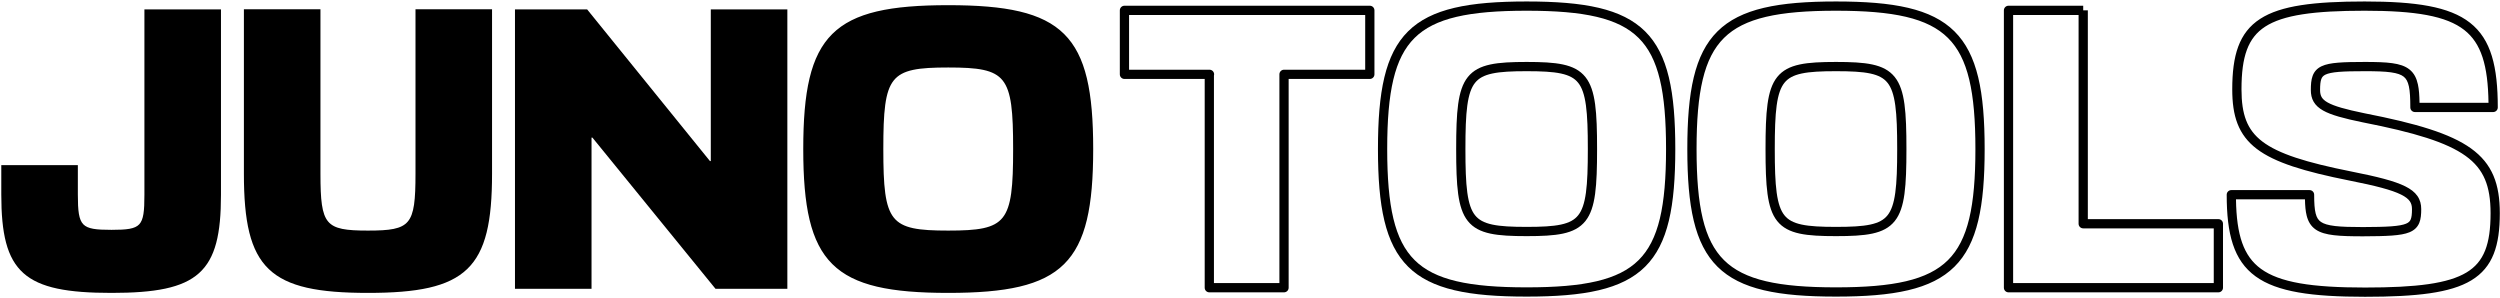
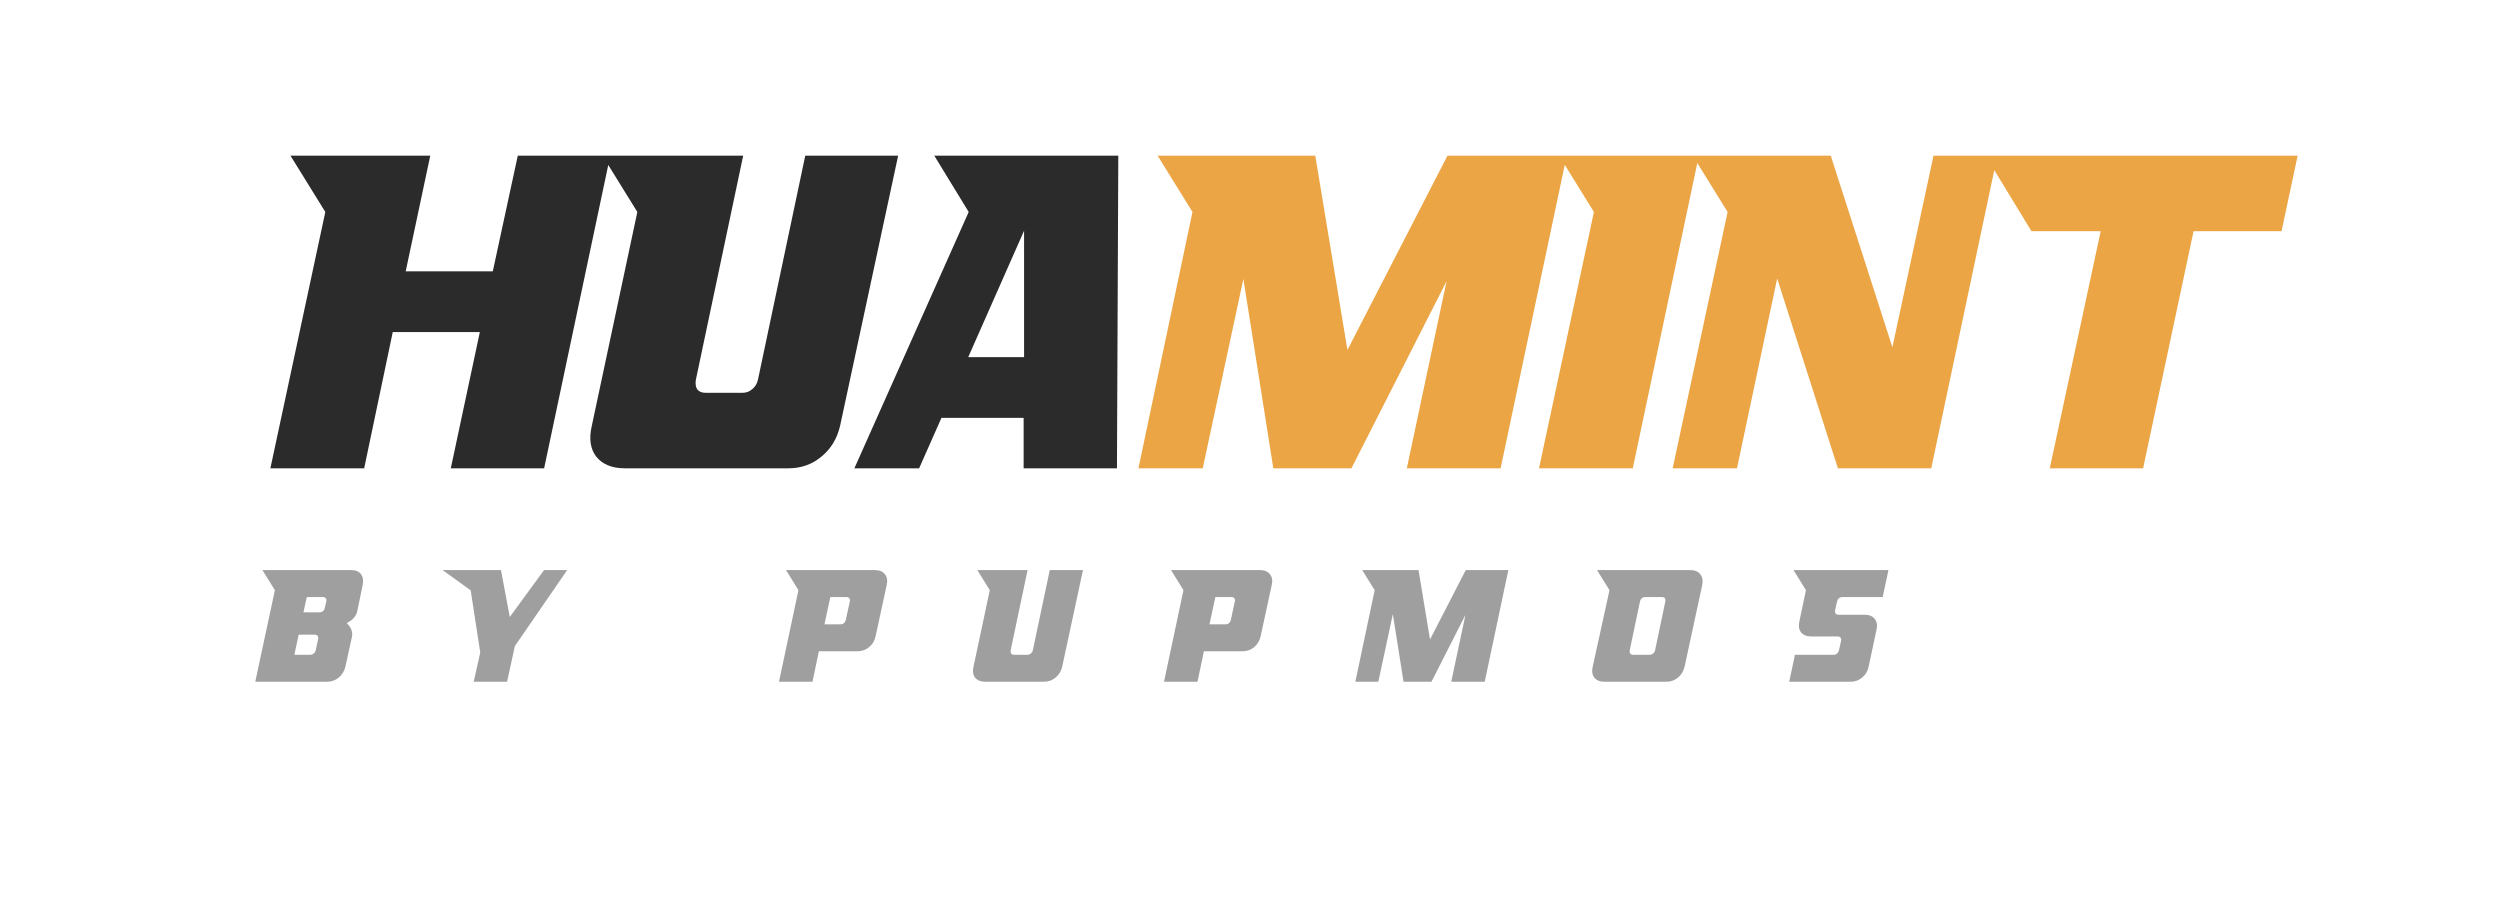
- <svg xmlns="http://www.w3.org/2000/svg" fill="none" viewBox="0 0 1352 161">
-   <path fill="currentColor" fill-rule="evenodd" d="M825.6 33.5c-8.028 0-14.503.27-19.63 1.371-5.197 1.117-9.244 3.138-12.162 6.795-2.858 3.582-4.383 8.43-5.237 14.667-.855 6.252-1.071 14.217-1.071 24.267 0 10.05.216 18.015 1.071 24.267.854 6.237 2.379 11.085 5.237 14.667 2.918 3.657 6.965 5.678 12.162 6.795 5.127 1.102 11.602 1.371 19.63 1.371 8.028 0 14.502-.269 19.63-1.371 5.197-1.117 9.244-3.138 12.162-6.795 2.858-3.582 4.383-8.43 5.236-14.667.856-6.252 1.072-14.217 1.072-24.267 0-10.05-.216-18.015-1.072-24.267-.853-6.237-2.378-11.085-5.236-14.667-2.918-3.657-6.965-5.678-12.162-6.794-5.128-1.102-11.602-1.372-19.63-1.372Zm-33.1 47.1c0-10.05.221-17.71 1.025-23.59.807-5.894 2.163-9.683 4.192-12.226 1.969-2.468 4.816-4.06 9.304-5.024 4.556-.98 10.557-1.26 18.579-1.26s14.022.28 18.579 1.26c4.488.964 7.335 2.556 9.304 5.024 2.029 2.543 3.385 6.332 4.192 12.227.804 5.88 1.025 13.54 1.025 23.59 0 10.049-.221 17.709-1.025 23.588-.807 5.895-2.163 9.684-4.192 12.227-1.969 2.468-4.816 4.06-9.304 5.024-4.557.98-10.557 1.26-18.579 1.26s-14.023-.28-18.579-1.26c-4.488-.964-7.335-2.556-9.304-5.024-2.029-2.543-3.385-6.332-4.192-12.227-.804-5.88-1.025-13.54-1.025-23.589Z" clip-rule="evenodd" />
-   <path fill="currentColor" fill-rule="evenodd" d="M761.489 16.963C773.959 4.586 794.423.8 825.6.8c31.128 0 51.59 3.786 64.073 16.162C902.162 29.345 906 49.666 906 80.6c0 30.934-3.838 51.255-16.327 63.638C877.19 156.614 856.728 160.4 825.6 160.4c-31.128 0-51.59-3.786-64.073-16.162-12.49-12.383-16.327-32.704-16.327-63.638 0-30.931 3.812-51.253 16.289-63.637ZM750.2 80.6c0-30.968 3.938-49.297 14.811-60.088C775.89 9.714 794.377 5.8 825.6 5.8c31.172 0 49.66 3.914 60.552 14.713C897.038 31.305 901 49.634 901 80.6c0 30.966-3.962 49.295-14.848 60.087-10.892 10.799-29.38 14.713-60.552 14.713s-49.66-3.914-60.552-14.713C754.162 129.895 750.2 111.566 750.2 80.6Zm242.7-47.1c-8.028 0-14.502.27-19.63 1.371-5.197 1.117-9.244 3.138-12.162 6.795-2.858 3.582-4.383 8.43-5.236 14.667-.856 6.252-1.072 14.217-1.072 24.267 0 10.05.216 18.015 1.072 24.267.853 6.237 2.378 11.085 5.236 14.667 2.918 3.657 6.965 5.678 12.162 6.795 5.128 1.102 11.602 1.371 19.63 1.371 8.03 0 14.5-.269 19.63-1.371 5.2-1.117 9.24-3.138 12.16-6.795 2.86-3.582 4.39-8.43 5.24-14.667.85-6.252 1.07-14.217 1.07-24.267 0-10.05-.22-18.015-1.07-24.267-.85-6.237-2.38-11.085-5.24-14.667-2.92-3.657-6.96-5.678-12.16-6.794-5.13-1.102-11.6-1.372-19.63-1.372Zm-33.1 47.1c0-10.05.221-17.71 1.025-23.59.807-5.894 2.163-9.683 4.192-12.226 1.969-2.468 4.816-4.06 9.304-5.024 4.557-.98 10.557-1.26 18.579-1.26 8.02 0 14.02.28 18.58 1.26 4.49.964 7.33 2.556 9.3 5.024 2.03 2.543 3.39 6.332 4.19 12.227.81 5.88 1.03 13.54 1.03 23.59 0 10.049-.22 17.709-1.03 23.588-.8 5.895-2.16 9.684-4.19 12.227-1.97 2.468-4.81 4.06-9.3 5.024-4.56.98-10.56 1.26-18.58 1.26-8.022 0-14.022-.28-18.579-1.26-4.488-.964-7.335-2.556-9.304-5.024-2.029-2.543-3.385-6.332-4.192-12.227-.804-5.88-1.025-13.54-1.025-23.589Z" clip-rule="evenodd" />
-   <path fill="currentColor" fill-rule="evenodd" d="M992.9.8c-31.128 0-51.59 3.786-64.073 16.162C916.338 29.345 912.5 49.666 912.5 80.6c0 30.934 3.838 51.255 16.327 63.638C941.31 156.614 961.772 160.4 992.9 160.4c31.13 0 51.59-3.786 64.07-16.162 12.49-12.383 16.33-32.704 16.33-63.638 0-30.934-3.84-51.255-16.33-63.638C1044.49 4.586 1024.03.8 992.9.8Zm-75.4 79.8c0-30.966 3.962-49.295 14.848-60.087C943.24 9.713 961.728 5.8 992.9 5.8c31.17 0 49.66 3.914 60.55 14.713 10.89 10.792 14.85 29.121 14.85 60.087 0 30.966-3.96 49.295-14.85 60.087-10.89 10.799-29.38 14.713-60.55 14.713-31.172 0-49.66-3.914-60.552-14.713C921.462 129.895 917.5 111.566 917.5 80.6ZM1278.8.8c-13.77 0-25.1.563-34.34 1.998-9.23 1.434-16.54 3.762-22.16 7.404-11.51 7.466-15.1 19.862-15.1 38.098 0 7.137.78 13.287 2.86 18.626 2.09 5.39 5.46 9.83 10.41 13.6 9.74 7.409 25.64 12.236 50.14 17.126 14.2 2.81 22.82 5.059 27.89 7.575 2.49 1.236 3.91 2.439 4.73 3.62.79 1.137 1.17 2.463 1.17 4.253 0 2.719-.21 4.409-.69 5.563-.41.967-1.07 1.701-2.55 2.315-1.63.672-4.11 1.142-7.99 1.427-3.83.282-8.8.37-15.28.395-6.44 0-11.34-.121-15.1-.563-3.78-.445-6.1-1.187-7.6-2.213-1.39-.945-2.3-2.293-2.88-4.58-.61-2.393-.81-5.63-.81-10.144a2.5 2.5 0 0 0-2.5-2.5h-42.3a2.5 2.5 0 0 0-2.5 2.5c0 21.2 3.69 35.494 15.62 44.16 5.86 4.263 13.52 7.001 23.2 8.689 9.68 1.688 21.55 2.351 35.98 2.351 14.04 0 25.58-.532 34.98-1.888 9.39-1.355 16.81-3.553 22.51-6.997 11.74-7.088 15.41-18.921 15.41-36.315 0-7.739-.96-14.418-3.42-20.231-2.48-5.856-6.42-10.682-12.15-14.799-11.27-8.109-29.59-13.53-57.64-19.021-10.25-2.11-16.36-3.825-19.91-5.837-1.71-.968-2.67-1.922-3.23-2.884-.55-.96-.85-2.151-.85-3.828 0-2.827.19-4.655.66-5.929.4-1.095 1.03-1.835 2.3-2.437 1.42-.675 3.64-1.167 7.19-1.461 3.51-.29 8.08-.373 14.05-.373 6.05 0 10.61.134 14.1.617 3.5.485 5.6 1.285 6.96 2.379 1.28 1.039 2.19 2.581 2.77 5.241.58 2.725.77 6.37.77 11.363a2.5 2.5 0 0 0 2.5 2.5h42.3a2.5 2.5 0 0 0 2.5-2.5c0-22.003-3.55-36.795-15.01-45.791-5.66-4.447-13.05-7.304-22.38-9.063C1304.08 1.49 1292.66.8 1278.8.8Zm-66.6 47.5c0-17.764 3.51-27.868 12.82-33.902 4.8-3.108 11.33-5.28 20.21-6.659 8.86-1.377 19.89-1.939 33.57-1.939 13.74 0 24.81.687 33.68 2.36 8.88 1.673 15.41 4.304 20.23 8.081 9.12 7.164 12.8 19.09 13.07 39.36h-37.3c-.06-3.898-.28-7.19-.87-9.92-.72-3.358-2.05-6.09-4.52-8.077-2.39-1.93-5.55-2.906-9.4-3.44-3.87-.535-8.74-.664-14.79-.664-5.98 0-10.72.08-14.46.39-3.7.306-6.66.852-8.92 1.926-2.42 1.148-3.99 2.87-4.85 5.225-.81 2.176-.97 4.786-.97 7.659 0 2.273.4 4.406 1.53 6.344 1.13 1.935 2.85 3.45 5.09 4.719 4.34 2.462 11.23 4.298 21.38 6.386l.02.004c28.14 5.51 45.42 10.787 55.7 18.177 5.05 3.633 8.37 7.757 10.46 12.689 2.1 4.975 3.02 10.92 3.02 18.281 0 16.806-3.53 26.323-12.99 32.035-4.9 2.957-11.58 5.02-20.64 6.328-9.05 1.306-20.31 1.837-34.27 1.837-14.32 0-25.86-.662-35.13-2.277-9.26-1.615-16.09-4.159-21.11-7.808-9.45-6.868-13.25-18.245-13.54-37.615h37.3c.07 3.446.31 6.404.94 8.878.81 3.16 2.29 5.681 4.9 7.473 2.5 1.712 5.8 2.576 9.85 3.052 4.08.48 9.24.597 15.69.597h.01c6.47-.025 11.6-.112 15.63-.408 3.99-.293 7.14-.804 9.53-1.795 2.53-1.049 4.26-2.658 5.25-4.994.9-2.15 1.08-4.721 1.08-7.503 0-2.56-.56-4.947-2.06-7.106-1.47-2.116-3.69-3.794-6.62-5.246-5.75-2.86-15.03-5.21-29.13-8-24.6-4.91-39.4-9.583-48.09-16.2-4.26-3.241-7.04-6.945-8.78-11.434-1.77-4.538-2.52-10-2.52-16.814ZM608.1 3.1a2.5 2.5 0 0 0-2.5 2.5v34.6a2.5 2.5 0 0 0 2.5 2.5h43.4v112.9a2.5 2.5 0 0 0 2.5 2.5h40.4a2.5 2.5 0 0 0 2.5-2.5V42.7h43.9a2.5 2.5 0 0 0 2.5-2.5V5.6a2.5 2.5 0 0 0-2.5-2.5H608.1Zm48.5 37.1a2.5 2.5 0 0 0-2.5-2.5h-43.5V8.1h127.7v29.6h-43.9a2.5 2.5 0 0 0-2.5 2.5v112.9h-35.4V40.902c.065-.223.1-.458.1-.702Zm429.6-37.1a2.5 2.5 0 0 0-2.5 2.5v150a2.5 2.5 0 0 0 2.5 2.5h113.5a2.5 2.5 0 0 0 2.5-2.5V121a2.5 2.5 0 0 0-2.5-2.5h-70.6V5.6h-2.5V3.1h-40.4Zm37.9 117.9V8.1h-35.4v145h108.5v-29.6h-70.6a2.5 2.5 0 0 1-2.5-2.5ZM512.8 2.8c-31.195 0-50.868 3.837-62.702 15.583C438.262 30.129 434.4 49.653 434.4 80.6s3.888 50.471 15.735 62.218c11.847 11.745 31.519 15.582 62.665 15.582s50.818-3.837 62.665-15.582C587.312 131.071 591.2 111.547 591.2 80.6c0-30.947-3.888-50.47-15.735-62.217S543.946 2.8 512.8 2.8Zm-35.1 77.8c0-10.05.213-17.832 1.03-23.86.817-6.033 2.232-10.245 4.586-13.204 2.343-2.943 5.666-4.706 10.442-5.732 4.79-1.028 10.992-1.304 19.042-1.304 8.024 0 14.214.276 19 1.304 4.771 1.026 8.098 2.79 10.447 5.733 2.36 2.959 3.784 7.171 4.609 13.203.825 6.028 1.044 13.81 1.044 23.86 0 10.05-.219 17.832-1.044 23.86-.825 6.032-2.249 10.245-4.609 13.203-2.349 2.944-5.676 4.707-10.447 5.733-4.786 1.028-10.976 1.304-19 1.304s-14.215-.276-19-1.304c-4.771-1.026-8.098-2.789-10.447-5.733-2.36-2.958-3.784-7.171-4.609-13.203-.825-6.028-1.044-13.81-1.044-23.86Z" clip-rule="evenodd" />
-   <path fill="currentColor" d="M131.9 5v89c0 25.599 3.313 41.777 13.466 51.511C155.513 155.238 172.357 158.4 199 158.4s43.487-3.162 53.634-12.889C262.787 135.777 266.1 119.599 266.1 94V5h-41.4v89c0 7.024-.169 12.455-.784 16.657-.615 4.205-1.667 7.118-3.386 9.158-1.709 2.029-4.131 3.256-7.623 3.972-3.503.718-8.033.913-13.907.913-5.874 0-10.404-.195-13.907-.913-3.492-.716-5.914-1.943-7.623-3.972-1.719-2.04-2.771-4.953-3.386-9.158-.615-4.202-.784-9.633-.784-16.657V5h-41.4Zm-53.8.1v100.3c0 4.375-.113 7.739-.533 10.334-.419 2.594-1.135 4.358-2.293 5.585-1.155 1.224-2.809 1.977-5.243 2.419-2.44.442-5.606.562-9.731.562-4.175 0-7.391-.12-9.879-.566-2.482-.445-4.181-1.205-5.373-2.443-1.195-1.241-1.941-3.024-2.382-5.644-.44-2.622-.566-6.023-.566-10.447V89.3H.7v15.9c0 21.055 2.94 34.439 11.98 42.51 9.019 8.053 23.98 10.69 47.62 10.69 23.49 0 38.352-2.637 47.309-10.665 8.977-8.046 11.891-21.38 11.891-42.335V5.1H78.1Zm200.4 151.1V5.1h39.038l66.401 82h.461v-82h41.4v151.1h-38.838l-66.6-81.8h-.462v81.8h-41.4Z" />
+ <svg xmlns="http://www.w3.org/2000/svg" width="184" height="66" viewBox="0 0 184 66" fill="none">
+   <path d="M23.943 15.601L21.38 11.459H31.667L29.859 19.972H36.269L38.109 11.459H44.913L40.048 34.467H33.179L35.316 24.442H28.906L26.803 34.467H19.9L23.943 15.601ZM54.698 11.459L51.214 27.959C51.17 28.244 51.203 28.474 51.313 28.649C51.444 28.824 51.652 28.912 51.937 28.912H54.632C54.917 28.912 55.158 28.824 55.355 28.649C55.575 28.474 55.717 28.244 55.783 27.959L59.267 11.459H66.103L61.83 31.344C61.611 32.286 61.151 33.042 60.45 33.612C59.771 34.182 58.96 34.467 58.018 34.467H45.988C45.046 34.467 44.345 34.182 43.885 33.612C43.446 33.042 43.337 32.286 43.556 31.344L46.908 15.601L44.345 11.459H54.698ZM71.296 15.601L68.765 11.459H82.307L82.208 34.467H75.339V30.753H69.291L67.648 34.467H62.882L71.296 15.601ZM71.263 26.283H75.372V16.981L71.263 26.283Z" fill="#2B2B2B" />
+   <path d="M96.805 11.459L99.171 25.757L106.534 11.459H115.31L110.445 34.467H103.543L106.468 20.695L99.467 34.467H93.716L91.513 20.531L88.522 34.467H83.789L87.766 15.601L85.203 11.459H96.805ZM125.036 11.459L120.172 34.467H113.27L117.312 15.601L114.749 11.459H125.036ZM134.744 11.459L139.28 25.559L142.304 11.459H147.004L142.14 34.467H135.27L130.8 20.498L127.842 34.467H123.109L127.152 15.601L124.588 11.459H134.744ZM149.516 17.014L146.131 11.459H169.106L167.922 17.014H161.447L157.733 34.467H150.864L154.611 17.014H149.516Z" fill="#EBA545" />
+   <path d="M20.232 43.438L19.316 41.958H25.844C26.181 41.958 26.424 42.06 26.572 42.264C26.721 42.467 26.76 42.737 26.69 43.074L26.291 45C26.259 45.141 26.197 45.274 26.103 45.399C26.017 45.524 25.915 45.622 25.797 45.692L25.527 45.857L25.692 46.056C25.786 46.166 25.852 46.295 25.891 46.444C25.93 46.593 25.934 46.733 25.903 46.867L25.422 49.062C25.343 49.399 25.179 49.669 24.928 49.873C24.686 50.076 24.396 50.178 24.059 50.178H18.787L20.232 43.438ZM22.333 45.07H23.496C23.715 45.07 23.852 44.961 23.907 44.741L24.012 44.272C24.036 44.17 24.024 44.092 23.977 44.037C23.93 43.974 23.856 43.943 23.754 43.943H22.58L22.333 45.07ZM21.664 48.193H22.827C22.928 48.193 23.015 48.162 23.085 48.099C23.163 48.037 23.214 47.955 23.238 47.853L23.414 47.043C23.453 46.847 23.382 46.737 23.202 46.714H21.981L21.664 48.193ZM34.866 50.178L35.347 48.029L34.643 43.45L32.576 41.958H36.873L37.519 45.411L40.044 41.958H41.746L37.895 47.548L37.32 50.178H34.866ZM57.849 41.958H64.389C64.726 41.958 64.973 42.06 65.129 42.264C65.294 42.467 65.337 42.737 65.258 43.074L64.448 46.808C64.378 47.152 64.217 47.426 63.967 47.63C63.724 47.833 63.431 47.935 63.086 47.935H60.268L59.798 50.178H57.333L58.765 43.438L57.849 41.958ZM60.679 45.951H61.841C62.061 45.951 62.198 45.841 62.252 45.622L62.546 44.272C62.569 44.17 62.558 44.092 62.511 44.037C62.464 43.974 62.389 43.943 62.288 43.943H61.113L60.679 45.951ZM75.631 41.958L74.386 47.853C74.371 47.955 74.383 48.037 74.422 48.099C74.469 48.162 74.543 48.193 74.645 48.193H75.608C75.709 48.193 75.796 48.162 75.866 48.099C75.944 48.037 75.995 47.955 76.019 47.853L77.263 41.958H79.706L78.179 49.062C78.101 49.399 77.936 49.669 77.686 49.873C77.443 50.076 77.154 50.178 76.817 50.178H72.519C72.183 50.178 71.932 50.076 71.768 49.873C71.612 49.669 71.572 49.399 71.651 49.062L72.848 43.438L71.932 41.958H75.631ZM86.187 41.958H92.727C93.064 41.958 93.311 42.06 93.467 42.264C93.632 42.467 93.675 42.737 93.596 43.074L92.786 46.808C92.716 47.152 92.555 47.426 92.305 47.63C92.062 47.833 91.769 47.935 91.424 47.935H88.606L88.136 50.178H85.671L87.103 43.438L86.187 41.958ZM89.017 45.951H90.179C90.399 45.951 90.536 45.841 90.59 45.622L90.884 44.272C90.907 44.17 90.896 44.092 90.849 44.037C90.802 43.974 90.727 43.943 90.626 43.943H89.451L89.017 45.951ZM104.404 41.958L105.249 47.066L107.879 41.958H111.014L109.276 50.178H106.811L107.856 45.258L105.355 50.178H103.3L102.513 45.199L101.445 50.178H99.754L101.175 43.438L100.259 41.958H104.404ZM117.542 41.958H124.399C124.736 41.958 124.982 42.06 125.139 42.264C125.303 42.467 125.35 42.737 125.28 43.074L123.988 49.062C123.91 49.399 123.746 49.669 123.495 49.873C123.252 50.076 122.963 50.178 122.626 50.178H118.094C117.757 50.178 117.507 50.076 117.342 49.873C117.186 49.669 117.147 49.399 117.225 49.062L118.458 43.438L117.542 41.958ZM121.405 48.193C121.507 48.193 121.593 48.162 121.663 48.099C121.742 48.037 121.793 47.955 121.816 47.853L122.567 44.272C122.607 44.052 122.521 43.943 122.309 43.943H121.111C120.892 43.943 120.755 44.052 120.701 44.272L119.949 47.853C119.933 47.955 119.945 48.037 119.984 48.099C120.031 48.162 120.106 48.193 120.207 48.193H121.405ZM132.918 43.438L132.002 41.958H138.989L138.566 43.943H135.607C135.396 43.943 135.263 44.052 135.208 44.272L135.067 44.906C135.044 45.007 135.055 45.09 135.102 45.152C135.149 45.215 135.224 45.246 135.325 45.246H137.239C137.576 45.246 137.823 45.348 137.979 45.551C138.144 45.755 138.187 46.025 138.108 46.362L137.533 49.062C137.462 49.399 137.302 49.669 137.052 49.873C136.809 50.076 136.515 50.178 136.171 50.178H131.685L132.108 48.193H134.938C135.048 48.193 135.138 48.162 135.208 48.099C135.278 48.037 135.325 47.955 135.349 47.853L135.502 47.172C135.525 47.07 135.513 46.992 135.466 46.937C135.419 46.874 135.345 46.843 135.243 46.843H133.306C132.969 46.843 132.719 46.741 132.554 46.538C132.398 46.334 132.359 46.06 132.437 45.716L132.918 43.438Z" fill="#9F9F9F" />
</svg>
